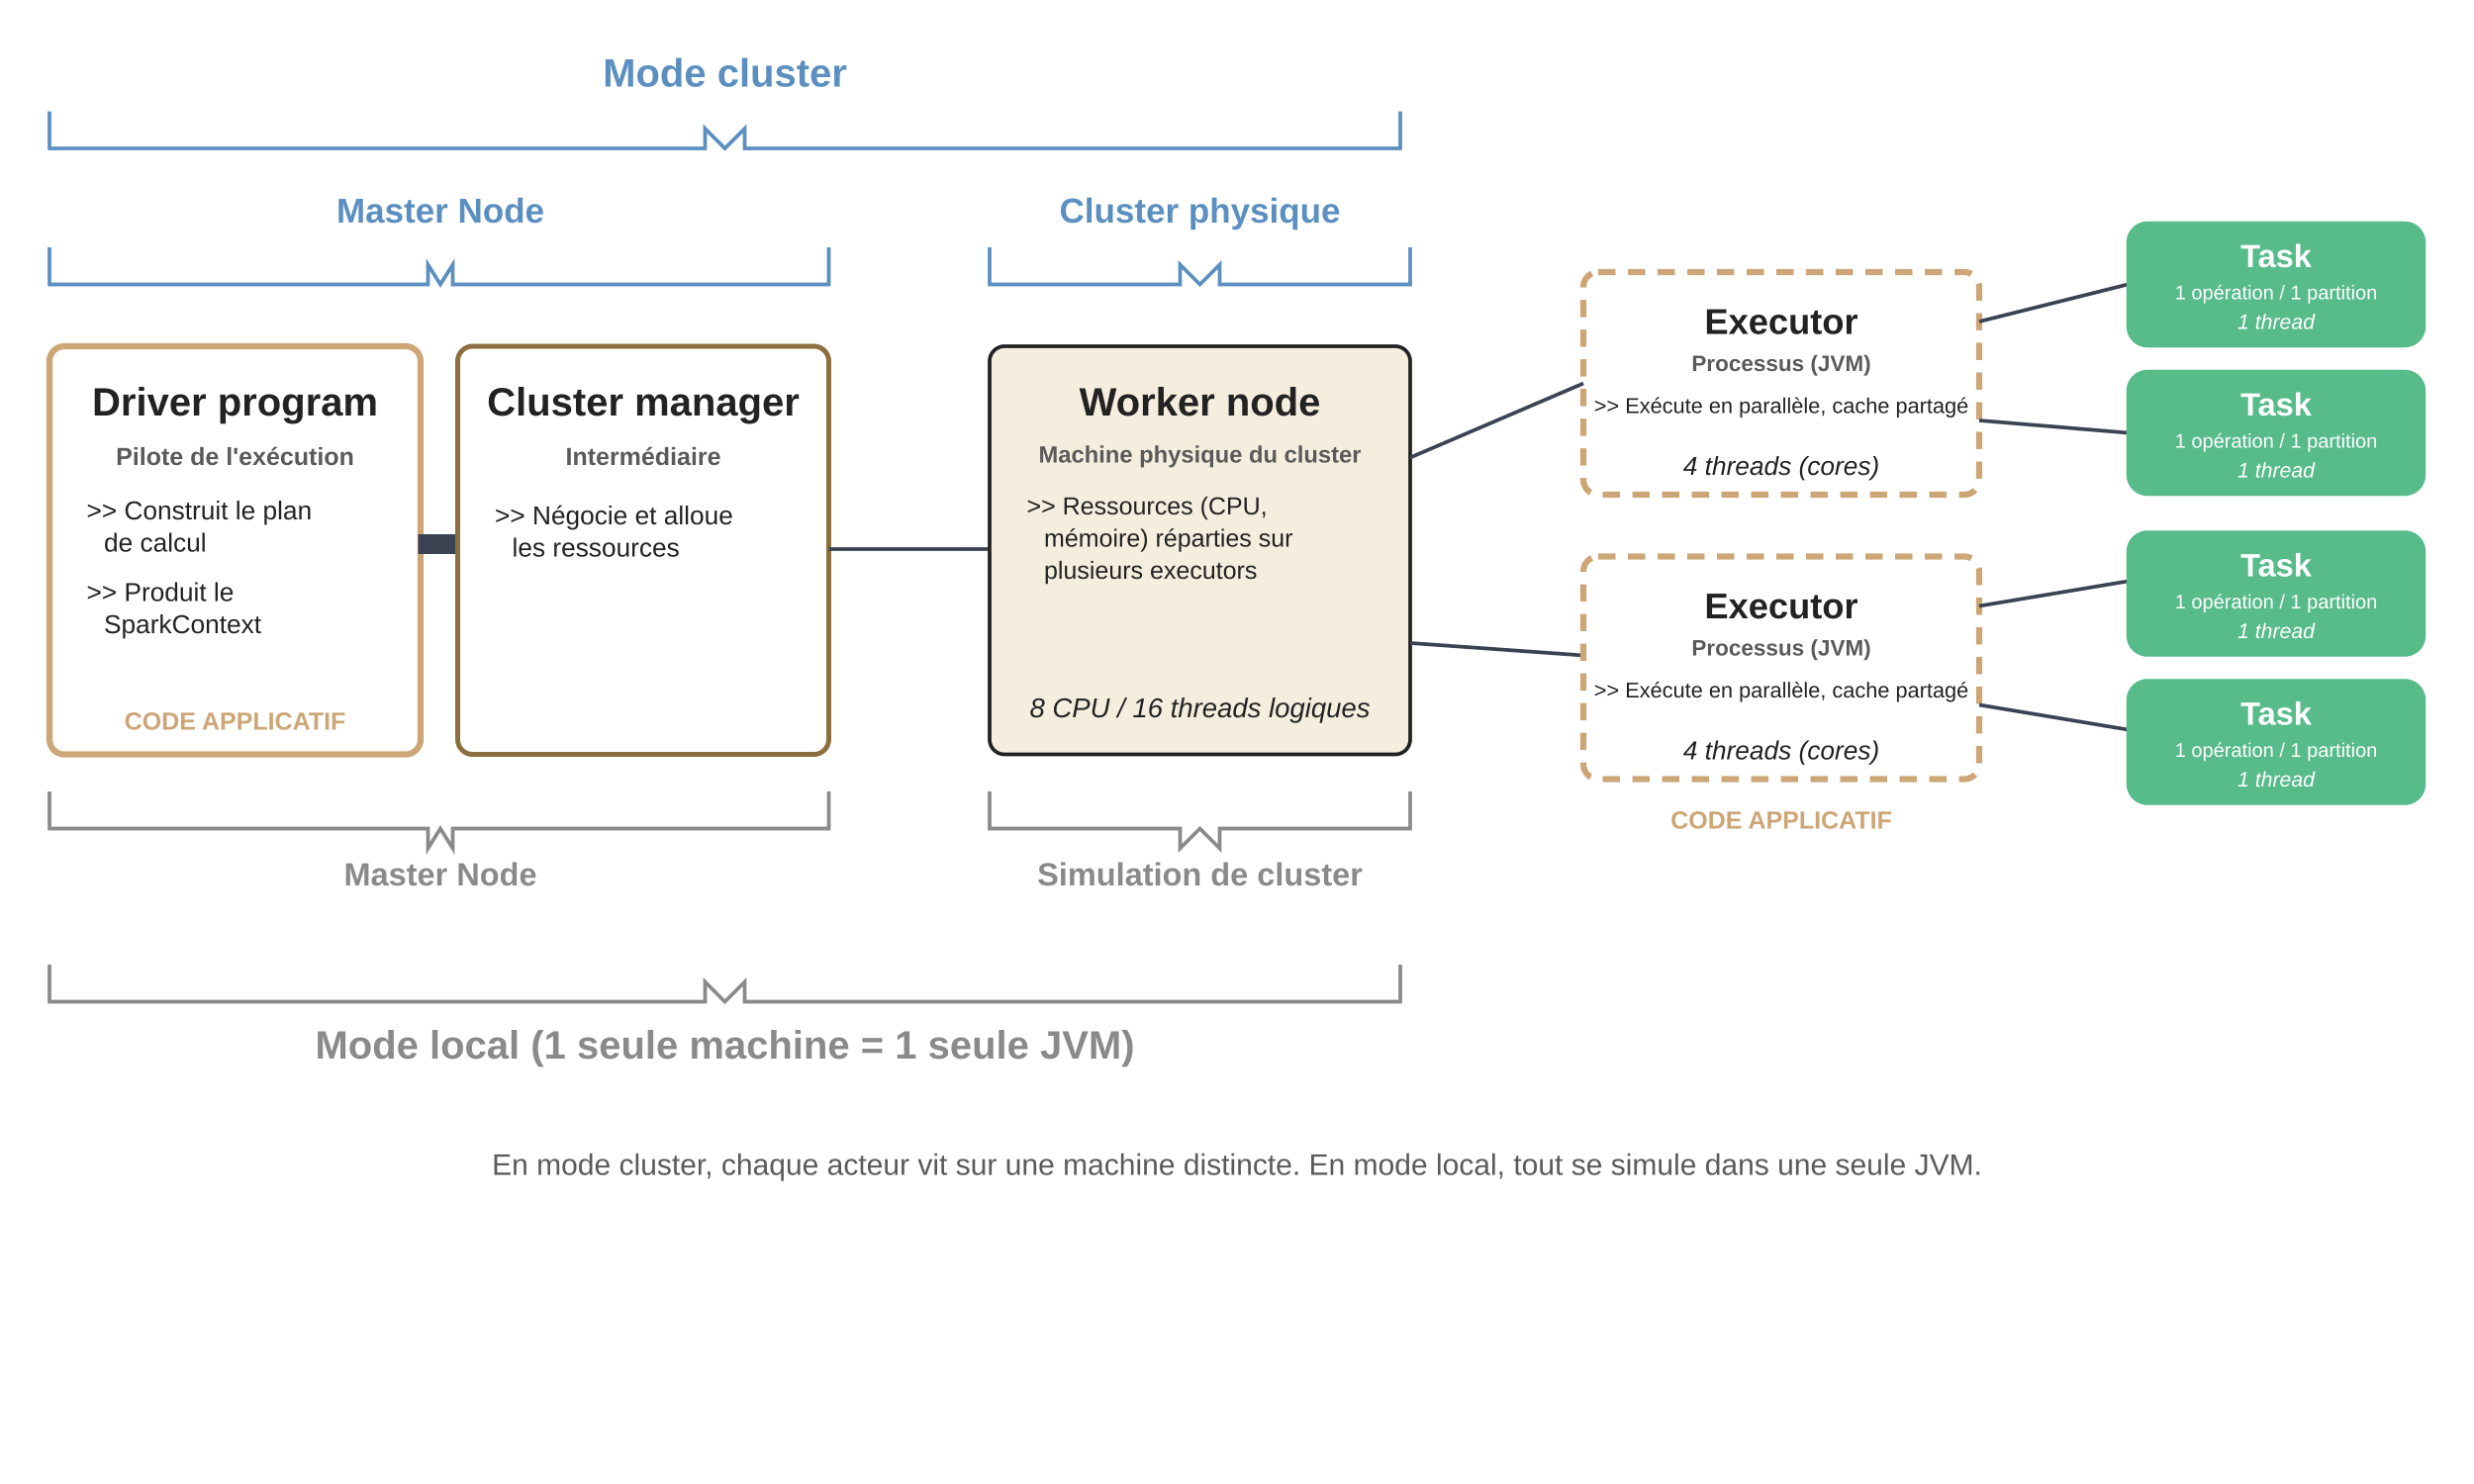
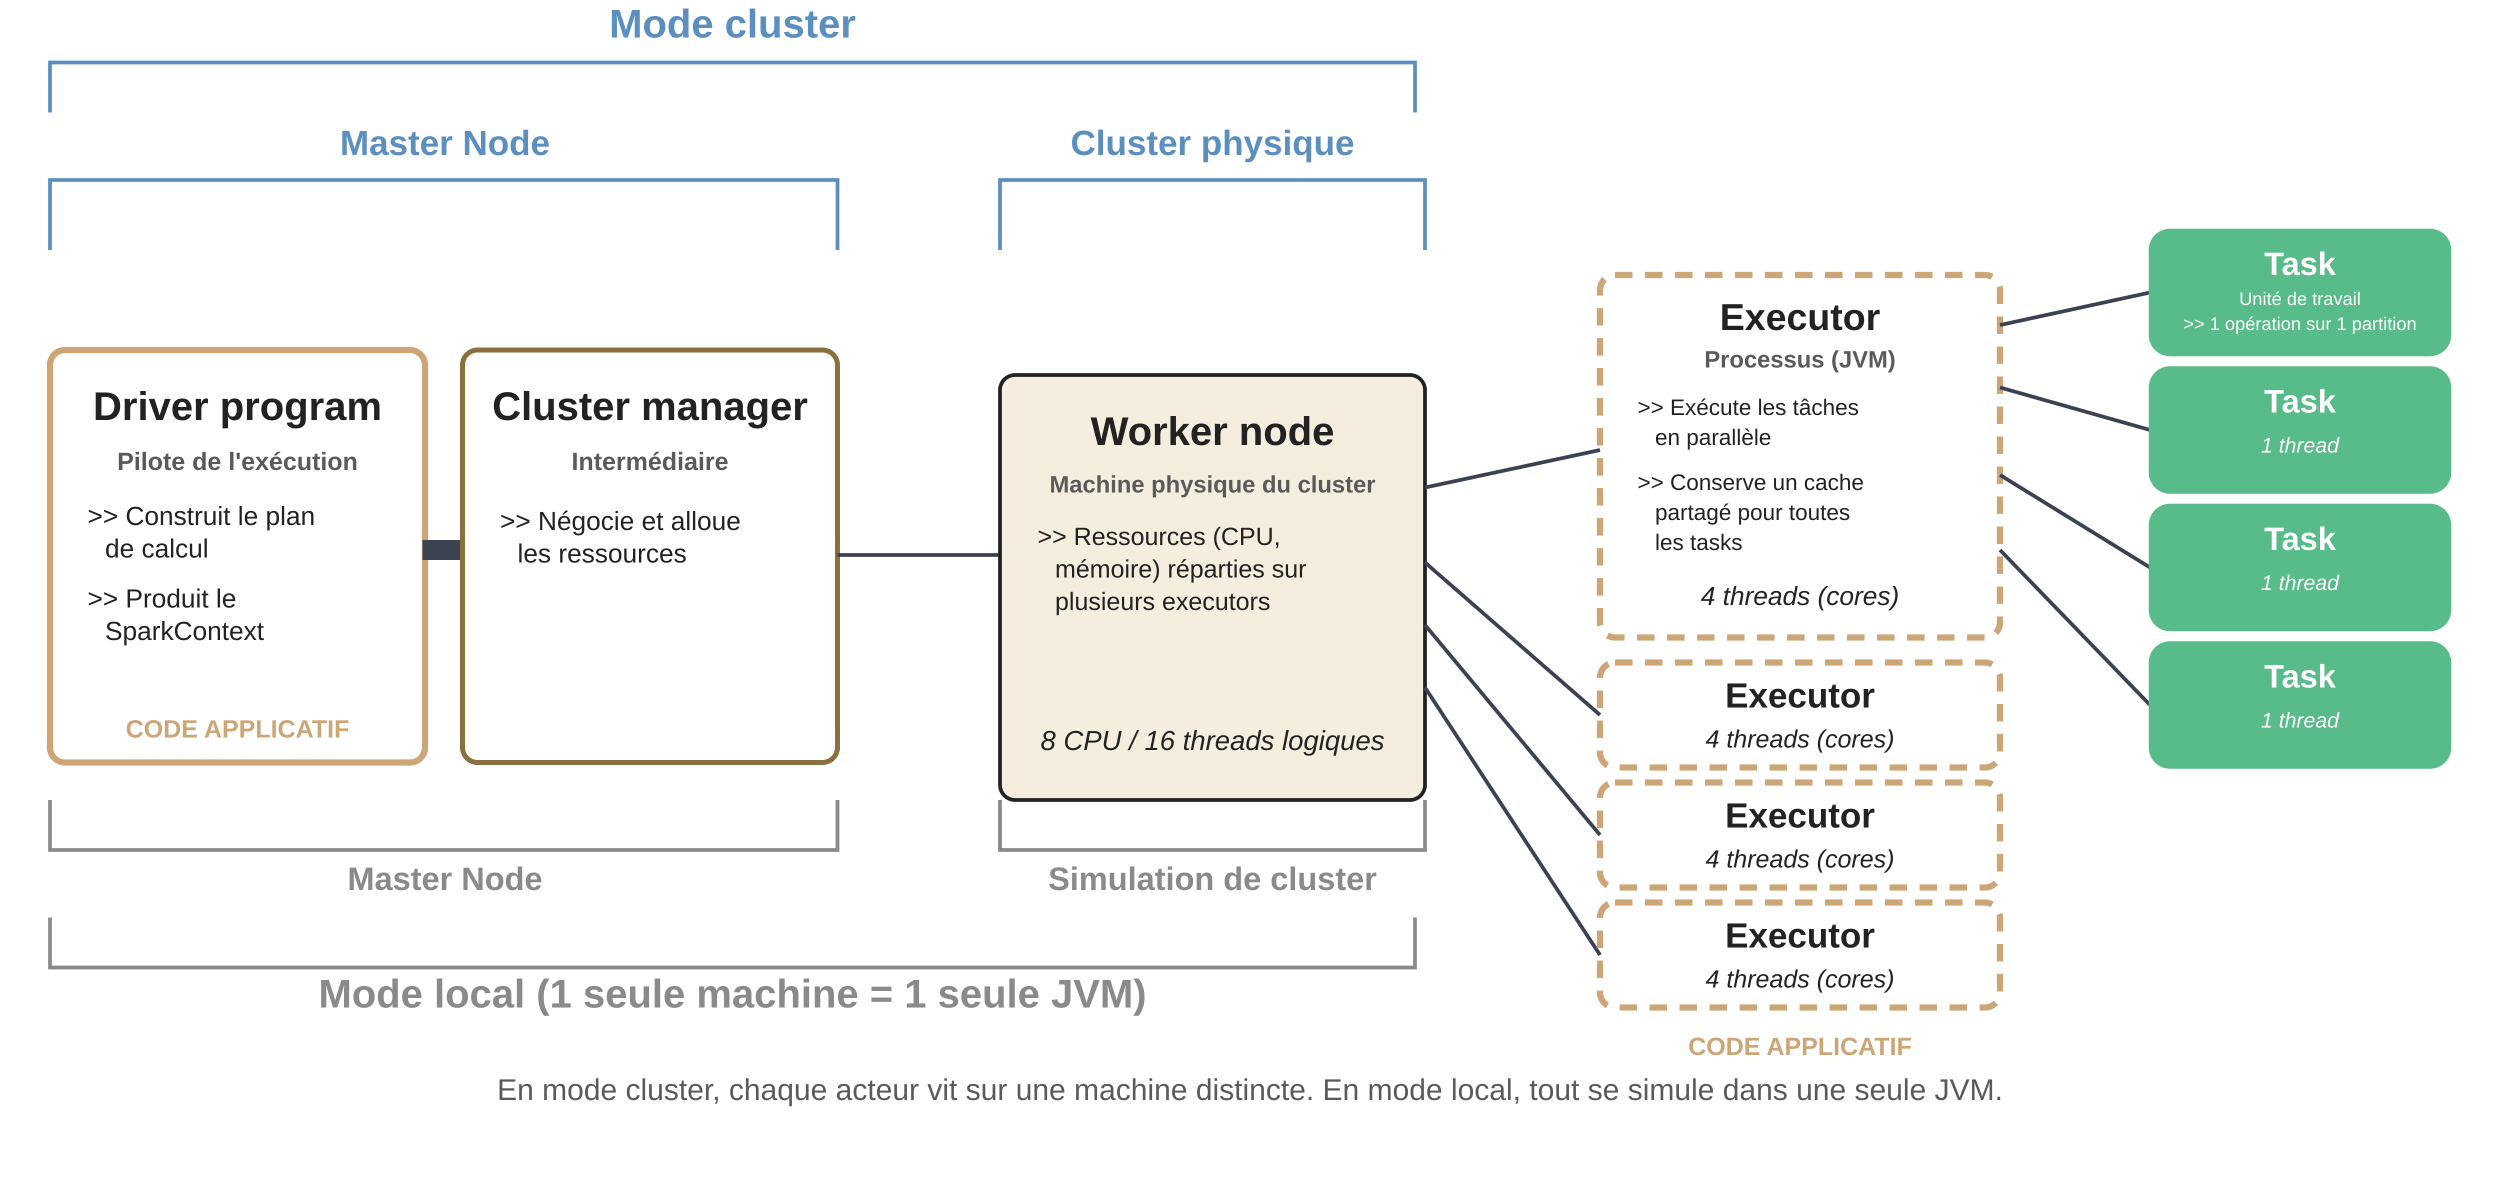
- <svg xmlns="http://www.w3.org/2000/svg" width="1000" height="600" viewBox="0 0 1000 600" role="img">
-   <rect x="0" y="0" width="1000" height="600" fill="#FFFFFF" />
-   <path d="M 20,45 L 20,60 L 285,60 L 285,52 L 293,60 L 301,52 L 301,60 L 566,60 L 566,45" fill="none" stroke="#5B8FBF" stroke-width="1.5" />
-   <text x="293" y="35" text-anchor="middle" font-family="Calibri, Arial, sans-serif" font-size="16" font-weight="700" fill="#5B8FBF">Mode cluster</text>
-   <path d="M 20,100 L 20,115 L 173,115 L 173,107 L 178,115 L 183,107 L 183,115 L 335,115 L 335,100" fill="none" stroke="#5B8FBF" stroke-width="1.5" />
-   <text x="178" y="90" text-anchor="middle" font-family="Calibri, Arial, sans-serif" font-size="14" font-weight="700" fill="#5B8FBF">Master Node</text>
-   <path d="M 400,100 L 400,115 L 477,115 L 477,107 L 485,115 L 493,107 L 493,115 L 570,115 L 570,100" fill="none" stroke="#5B8FBF" stroke-width="1.5" />
-   <text x="485" y="90" text-anchor="middle" font-family="Calibri, Arial, sans-serif" font-size="14" font-weight="700" fill="#5B8FBF">Cluster physique</text>
+ <svg xmlns="http://www.w3.org/2000/svg" width="1000" height="480" viewBox="0 0 1000 480" role="img">
+   <rect x="0" y="0" width="1000" height="480" fill="#FFFFFF" />
+   <text x="293" y="15" text-anchor="middle" font-family="Calibri, Arial, sans-serif" font-size="16" font-weight="700" fill="#5B8FBF">Mode cluster</text>
+   <path d="M 20,45 L 20,25 L 566,25 L 566,45" fill="none" stroke="#5B8FBF" stroke-width="1.5" />
+   <text x="178" y="62" text-anchor="middle" font-family="Calibri, Arial, sans-serif" font-size="14" font-weight="700" fill="#5B8FBF">Master Node</text>
+   <path d="M 20,100 L 20,72 L 335,72 L 335,100" fill="none" stroke="#5B8FBF" stroke-width="1.5" />
+   <text x="485" y="62" text-anchor="middle" font-family="Calibri, Arial, sans-serif" font-size="14" font-weight="700" fill="#5B8FBF">Cluster physique</text>
+   <path d="M 400,100 L 400,72 L 570,72 L 570,100" fill="none" stroke="#5B8FBF" stroke-width="1.5" />
  <rect x="20" y="140" width="150" height="165" rx="6" fill="#FFFFFF" stroke="#CCA677" stroke-width="2.5" />
  <text x="95" y="168" text-anchor="middle" font-family="Calibri, Arial, sans-serif" font-size="16" font-weight="700" fill="#222222">Driver program</text>
  <text x="95" y="188" text-anchor="middle" font-family="Calibri, Arial, sans-serif" font-size="10" font-weight="700" fill="#5A5A5A">Pilote de l'exécution</text>
  <text x="35" y="210" font-family="Calibri, Arial, sans-serif" font-size="10.5" fill="#222222">&gt;&gt; Construit le plan</text>
  <text x="42" y="223" font-family="Calibri, Arial, sans-serif" font-size="10.5" fill="#222222">de calcul</text>
  <text x="35" y="243" font-family="Calibri, Arial, sans-serif" font-size="10.5" fill="#222222">&gt;&gt; Produit le</text>
  <text x="42" y="256" font-family="Calibri, Arial, sans-serif" font-size="10.5" fill="#222222">SparkContext</text>
  <text x="95" y="295" text-anchor="middle" font-family="Calibri, Arial, sans-serif" font-size="10" font-weight="700" fill="#CCA677">CODE APPLICATIF</text>
  <rect x="169" y="216" width="17" height="8" fill="#3B4252" />
  <rect x="185" y="140" width="150" height="165" rx="6" fill="#FFFFFF" stroke="#8B6F3E" stroke-width="2" />
  <text x="260" y="168" text-anchor="middle" font-family="Calibri, Arial, sans-serif" font-size="16" font-weight="700" fill="#222222">Cluster manager</text>
  <text x="260" y="188" text-anchor="middle" font-family="Calibri, Arial, sans-serif" font-size="10" font-weight="700" fill="#5A5A5A">Intermédiaire</text>
  <text x="200" y="212" font-family="Calibri, Arial, sans-serif" font-size="10.5" fill="#222222">&gt;&gt; Négocie et alloue</text>
  <text x="207" y="225" font-family="Calibri, Arial, sans-serif" font-size="10.5" fill="#222222">les ressources</text>
  <line x1="335" y1="222" x2="400" y2="222" stroke="#3B4252" stroke-width="1.5" />
-   <rect x="400" y="140" width="170" height="165" rx="6" fill="#F5EDDE" stroke="#222222" stroke-width="1.5" />
-   <text x="485" y="168" text-anchor="middle" font-family="Calibri, Arial, sans-serif" font-size="16" font-weight="700" fill="#222222">Worker node</text>
-   <text x="485" y="187" text-anchor="middle" font-family="Calibri, Arial, sans-serif" font-size="9.5" font-weight="700" fill="#5A5A5A">Machine physique du cluster</text>
-   <text x="415" y="208" font-family="Calibri, Arial, sans-serif" font-size="10" fill="#222222">&gt;&gt; Ressources (CPU,</text>
-   <text x="422" y="221" font-family="Calibri, Arial, sans-serif" font-size="10" fill="#222222">mémoire) réparties sur</text>
-   <text x="422" y="234" font-family="Calibri, Arial, sans-serif" font-size="10" fill="#222222">plusieurs executors</text>
-   <text x="485" y="290" text-anchor="middle" font-family="Calibri, Arial, sans-serif" font-size="11" font-style="italic" fill="#222222">8 CPU / 16 threads logiques</text>
-   <line x1="570" y1="185" x2="640" y2="155" stroke="#3B4252" stroke-width="1.5" />
-   <line x1="570" y1="260" x2="640" y2="265" stroke="#3B4252" stroke-width="1.5" />
-   <rect x="640" y="110" width="160" height="90" rx="6" fill="none" stroke="#CCA677" stroke-width="2.5" stroke-dasharray="7,5" />
-   <text x="720" y="135" text-anchor="middle" font-family="Calibri, Arial, sans-serif" font-size="14.5" font-weight="700" fill="#222222">Executor</text>
-   <text x="720" y="150" text-anchor="middle" font-family="Calibri, Arial, sans-serif" font-size="9" font-weight="700" fill="#5A5A5A">Processus (JVM)</text>
-   <text x="720" y="167" text-anchor="middle" font-family="Calibri, Arial, sans-serif" font-size="8.7" fill="#222222">&gt;&gt; Exécute en parallèle, cache partagé</text>
-   <text x="720" y="192" text-anchor="middle" font-family="Calibri, Arial, sans-serif" font-size="10.5" font-style="italic" fill="#222222">4 threads (cores)</text>
-   <rect x="640" y="225" width="160" height="90" rx="6" fill="none" stroke="#CCA677" stroke-width="2.5" stroke-dasharray="7,5" />
-   <text x="720" y="250" text-anchor="middle" font-family="Calibri, Arial, sans-serif" font-size="14.5" font-weight="700" fill="#222222">Executor</text>
-   <text x="720" y="265" text-anchor="middle" font-family="Calibri, Arial, sans-serif" font-size="9" font-weight="700" fill="#5A5A5A">Processus (JVM)</text>
-   <text x="720" y="282" text-anchor="middle" font-family="Calibri, Arial, sans-serif" font-size="8.7" fill="#222222">&gt;&gt; Exécute en parallèle, cache partagé</text>
-   <text x="720" y="307" text-anchor="middle" font-family="Calibri, Arial, sans-serif" font-size="10.5" font-style="italic" fill="#222222">4 threads (cores)</text>
-   <text x="720" y="335" text-anchor="middle" font-family="Calibri, Arial, sans-serif" font-size="10" font-weight="700" fill="#CCA677">CODE APPLICATIF</text>
-   <line x1="800" y1="130" x2="860" y2="115" stroke="#3B4252" stroke-width="1.5" />
-   <line x1="800" y1="170" x2="860" y2="175" stroke="#3B4252" stroke-width="1.5" />
-   <line x1="800" y1="245" x2="860" y2="235" stroke="#3B4252" stroke-width="1.5" />
-   <line x1="800" y1="285" x2="860" y2="295" stroke="#3B4252" stroke-width="1.5" />
+   <rect x="400" y="150" width="170" height="170" rx="6" fill="#F5EDDE" stroke="#222222" stroke-width="1.5" />
+   <text x="485" y="178" text-anchor="middle" font-family="Calibri, Arial, sans-serif" font-size="16" font-weight="700" fill="#222222">Worker node</text>
+   <text x="485" y="197" text-anchor="middle" font-family="Calibri, Arial, sans-serif" font-size="9.5" font-weight="700" fill="#5A5A5A">Machine physique du cluster</text>
+   <text x="415" y="218" font-family="Calibri, Arial, sans-serif" font-size="10" fill="#222222">&gt;&gt; Ressources (CPU,</text>
+   <text x="422" y="231" font-family="Calibri, Arial, sans-serif" font-size="10" fill="#222222">mémoire) réparties sur</text>
+   <text x="422" y="244" font-family="Calibri, Arial, sans-serif" font-size="10" fill="#222222">plusieurs executors</text>
+   <text x="485" y="300" text-anchor="middle" font-family="Calibri, Arial, sans-serif" font-size="11" font-style="italic" fill="#222222">8 CPU / 16 threads logiques</text>
+   <line x1="570" y1="195" x2="640" y2="180" stroke="#3B4252" stroke-width="1.5" />
+   <line x1="570" y1="225" x2="640" y2="286" stroke="#3B4252" stroke-width="1.5" />
+   <line x1="570" y1="250" x2="640" y2="334" stroke="#3B4252" stroke-width="1.5" />
+   <line x1="570" y1="275" x2="640" y2="382" stroke="#3B4252" stroke-width="1.5" />
+   <rect x="640" y="110" width="160" height="145" rx="6" fill="none" stroke="#CCA677" stroke-width="2.5" stroke-dasharray="7,5" />
+   <text x="720" y="132" text-anchor="middle" font-family="Calibri, Arial, sans-serif" font-size="15" font-weight="700" fill="#222222">Executor</text>
+   <text x="720" y="147" text-anchor="middle" font-family="Calibri, Arial, sans-serif" font-size="9.5" font-weight="700" fill="#5A5A5A">Processus (JVM)</text>
+   <text x="655" y="166" font-family="Calibri, Arial, sans-serif" font-size="9" fill="#222222">&gt;&gt; Exécute les tâches</text>
+   <text x="662" y="178" font-family="Calibri, Arial, sans-serif" font-size="9" fill="#222222">en parallèle</text>
+   <text x="655" y="196" font-family="Calibri, Arial, sans-serif" font-size="9" fill="#222222">&gt;&gt; Conserve un cache</text>
+   <text x="662" y="208" font-family="Calibri, Arial, sans-serif" font-size="9" fill="#222222">partagé pour toutes</text>
+   <text x="662" y="220" font-family="Calibri, Arial, sans-serif" font-size="9" fill="#222222">les tasks</text>
+   <text x="720" y="242" text-anchor="middle" font-family="Calibri, Arial, sans-serif" font-size="10.5" font-style="italic" fill="#222222">4 threads (cores)</text>
+   <rect x="640" y="265" width="160" height="42" rx="6" fill="none" stroke="#CCA677" stroke-width="2.5" stroke-dasharray="7,5" />
+   <text x="720" y="283" text-anchor="middle" font-family="Calibri, Arial, sans-serif" font-size="14" font-weight="700" fill="#222222">Executor</text>
+   <text x="720" y="299" text-anchor="middle" font-family="Calibri, Arial, sans-serif" font-size="10" font-style="italic" fill="#222222">4 threads (cores)</text>
+   <rect x="640" y="313" width="160" height="42" rx="6" fill="none" stroke="#CCA677" stroke-width="2.5" stroke-dasharray="7,5" />
+   <text x="720" y="331" text-anchor="middle" font-family="Calibri, Arial, sans-serif" font-size="14" font-weight="700" fill="#222222">Executor</text>
+   <text x="720" y="347" text-anchor="middle" font-family="Calibri, Arial, sans-serif" font-size="10" font-style="italic" fill="#222222">4 threads (cores)</text>
+   <rect x="640" y="361" width="160" height="42" rx="6" fill="none" stroke="#CCA677" stroke-width="2.5" stroke-dasharray="7,5" />
+   <text x="720" y="379" text-anchor="middle" font-family="Calibri, Arial, sans-serif" font-size="14" font-weight="700" fill="#222222">Executor</text>
+   <text x="720" y="395" text-anchor="middle" font-family="Calibri, Arial, sans-serif" font-size="10" font-style="italic" fill="#222222">4 threads (cores)</text>
+   <text x="720" y="422" text-anchor="middle" font-family="Calibri, Arial, sans-serif" font-size="10" font-weight="700" fill="#CCA677">CODE APPLICATIF</text>
+   <line x1="800" y1="130" x2="860" y2="117" stroke="#3B4252" stroke-width="1.5" />
+   <line x1="800" y1="155" x2="860" y2="172" stroke="#3B4252" stroke-width="1.5" />
+   <line x1="800" y1="190" x2="860" y2="227" stroke="#3B4252" stroke-width="1.5" />
+   <line x1="800" y1="220" x2="860" y2="282" stroke="#3B4252" stroke-width="1.5" />
  <g>
-     <rect x="860" y="90" width="120" height="50" rx="8" fill="#57BB8A" stroke="#57BB8A" />
-     <text x="920" y="108" text-anchor="middle" font-family="Calibri, Arial, sans-serif" font-size="13" font-weight="700" fill="#FFFFFF">Task</text>
-     <text x="920" y="121" text-anchor="middle" font-family="Calibri, Arial, sans-serif" font-size="8" fill="#FFFFFF">1 opération / 1 partition</text>
-     <text x="920" y="133" text-anchor="middle" font-family="Calibri, Arial, sans-serif" font-size="8.5" font-style="italic" fill="#FFFFFF">1 thread</text>
+     <rect x="860" y="92" width="120" height="50" rx="8" fill="#57BB8A" stroke="#57BB8A" />
+     <text x="920" y="110" text-anchor="middle" font-family="Calibri, Arial, sans-serif" font-size="13" font-weight="700" fill="#FFFFFF">Task</text>
+     <text x="920" y="122" text-anchor="middle" font-family="Calibri, Arial, sans-serif" font-size="7.3" fill="#FFFFFF">Unité de travail</text>
+     <text x="920" y="132" text-anchor="middle" font-family="Calibri, Arial, sans-serif" font-size="7.3" fill="#FFFFFF">&gt;&gt; 1 opération sur 1 partition</text>
  </g>
  <g>
-     <rect x="860" y="150" width="120" height="50" rx="8" fill="#57BB8A" stroke="#57BB8A" />
-     <text x="920" y="168" text-anchor="middle" font-family="Calibri, Arial, sans-serif" font-size="13" font-weight="700" fill="#FFFFFF">Task</text>
-     <text x="920" y="181" text-anchor="middle" font-family="Calibri, Arial, sans-serif" font-size="8" fill="#FFFFFF">1 opération / 1 partition</text>
-     <text x="920" y="193" text-anchor="middle" font-family="Calibri, Arial, sans-serif" font-size="8.5" font-style="italic" fill="#FFFFFF">1 thread</text>
+     <rect x="860" y="147" width="120" height="50" rx="8" fill="#57BB8A" stroke="#57BB8A" />
+     <text x="920" y="165" text-anchor="middle" font-family="Calibri, Arial, sans-serif" font-size="13" font-weight="700" fill="#FFFFFF">Task</text>
+     <text x="920" y="181" text-anchor="middle" font-family="Calibri, Arial, sans-serif" font-size="8.5" font-style="italic" fill="#FFFFFF">1 thread</text>
  </g>
  <g>
-     <rect x="860" y="215" width="120" height="50" rx="8" fill="#57BB8A" stroke="#57BB8A" />
-     <text x="920" y="233" text-anchor="middle" font-family="Calibri, Arial, sans-serif" font-size="13" font-weight="700" fill="#FFFFFF">Task</text>
-     <text x="920" y="246" text-anchor="middle" font-family="Calibri, Arial, sans-serif" font-size="8" fill="#FFFFFF">1 opération / 1 partition</text>
-     <text x="920" y="258" text-anchor="middle" font-family="Calibri, Arial, sans-serif" font-size="8.5" font-style="italic" fill="#FFFFFF">1 thread</text>
+     <rect x="860" y="202" width="120" height="50" rx="8" fill="#57BB8A" stroke="#57BB8A" />
+     <text x="920" y="220" text-anchor="middle" font-family="Calibri, Arial, sans-serif" font-size="13" font-weight="700" fill="#FFFFFF">Task</text>
+     <text x="920" y="236" text-anchor="middle" font-family="Calibri, Arial, sans-serif" font-size="8.5" font-style="italic" fill="#FFFFFF">1 thread</text>
  </g>
  <g>
-     <rect x="860" y="275" width="120" height="50" rx="8" fill="#57BB8A" stroke="#57BB8A" />
-     <text x="920" y="293" text-anchor="middle" font-family="Calibri, Arial, sans-serif" font-size="13" font-weight="700" fill="#FFFFFF">Task</text>
-     <text x="920" y="306" text-anchor="middle" font-family="Calibri, Arial, sans-serif" font-size="8" fill="#FFFFFF">1 opération / 1 partition</text>
-     <text x="920" y="318" text-anchor="middle" font-family="Calibri, Arial, sans-serif" font-size="8.5" font-style="italic" fill="#FFFFFF">1 thread</text>
+     <rect x="860" y="257" width="120" height="50" rx="8" fill="#57BB8A" stroke="#57BB8A" />
+     <text x="920" y="275" text-anchor="middle" font-family="Calibri, Arial, sans-serif" font-size="13" font-weight="700" fill="#FFFFFF">Task</text>
+     <text x="920" y="291" text-anchor="middle" font-family="Calibri, Arial, sans-serif" font-size="8.5" font-style="italic" fill="#FFFFFF">1 thread</text>
  </g>
-   <path d="M 20,320 L 20,335 L 173,335 L 173,343 L 178,335 L 183,343 L 183,335 L 335,335 L 335,320" fill="none" stroke="#8A8A8A" stroke-width="1.5" />
-   <text x="178" y="358" text-anchor="middle" font-family="Calibri, Arial, sans-serif" font-size="13" font-weight="700" fill="#8A8A8A">Master Node</text>
-   <path d="M 400,320 L 400,335 L 477,335 L 477,343 L 485,335 L 493,343 L 493,335 L 570,335 L 570,320" fill="none" stroke="#8A8A8A" stroke-width="1.5" />
-   <text x="485" y="358" text-anchor="middle" font-family="Calibri, Arial, sans-serif" font-size="13" font-weight="700" fill="#8A8A8A">Simulation de cluster</text>
-   <path d="M 20,390 L 20,405 L 285,405 L 285,397 L 293,405 L 301,397 L 301,405 L 566,405 L 566,390" fill="none" stroke="#8A8A8A" stroke-width="1.5" />
-   <text x="293" y="428" text-anchor="middle" font-family="Calibri, Arial, sans-serif" font-size="16" font-weight="700" fill="#8A8A8A">Mode local (1 seule machine = 1 seule JVM)</text>
-   <text x="500" y="475" text-anchor="middle" font-family="Calibri, Arial, sans-serif" font-size="12" fill="#5A5A5A">En mode cluster, chaque acteur vit sur une machine distincte. En mode local, tout se simule dans une seule JVM.</text>
+   <path d="M 20,320 L 20,340 L 335,340 L 335,320" fill="none" stroke="#8A8A8A" stroke-width="1.5" />
+   <text x="178" y="356" text-anchor="middle" font-family="Calibri, Arial, sans-serif" font-size="13" font-weight="700" fill="#8A8A8A">Master Node</text>
+   <path d="M 400,320 L 400,340 L 570,340 L 570,320" fill="none" stroke="#8A8A8A" stroke-width="1.5" />
+   <text x="485" y="356" text-anchor="middle" font-family="Calibri, Arial, sans-serif" font-size="13" font-weight="700" fill="#8A8A8A">Simulation de cluster</text>
+   <path d="M 20,367 L 20,387 L 566,387 L 566,367" fill="none" stroke="#8A8A8A" stroke-width="1.5" />
+   <text x="293" y="403" text-anchor="middle" font-family="Calibri, Arial, sans-serif" font-size="16" font-weight="700" fill="#8A8A8A">Mode local (1 seule machine = 1 seule JVM)</text>
+   <text x="500" y="440" text-anchor="middle" font-family="Calibri, Arial, sans-serif" font-size="12" fill="#5A5A5A">En mode cluster, chaque acteur vit sur une machine distincte. En mode local, tout se simule dans une seule JVM.</text>
</svg>
